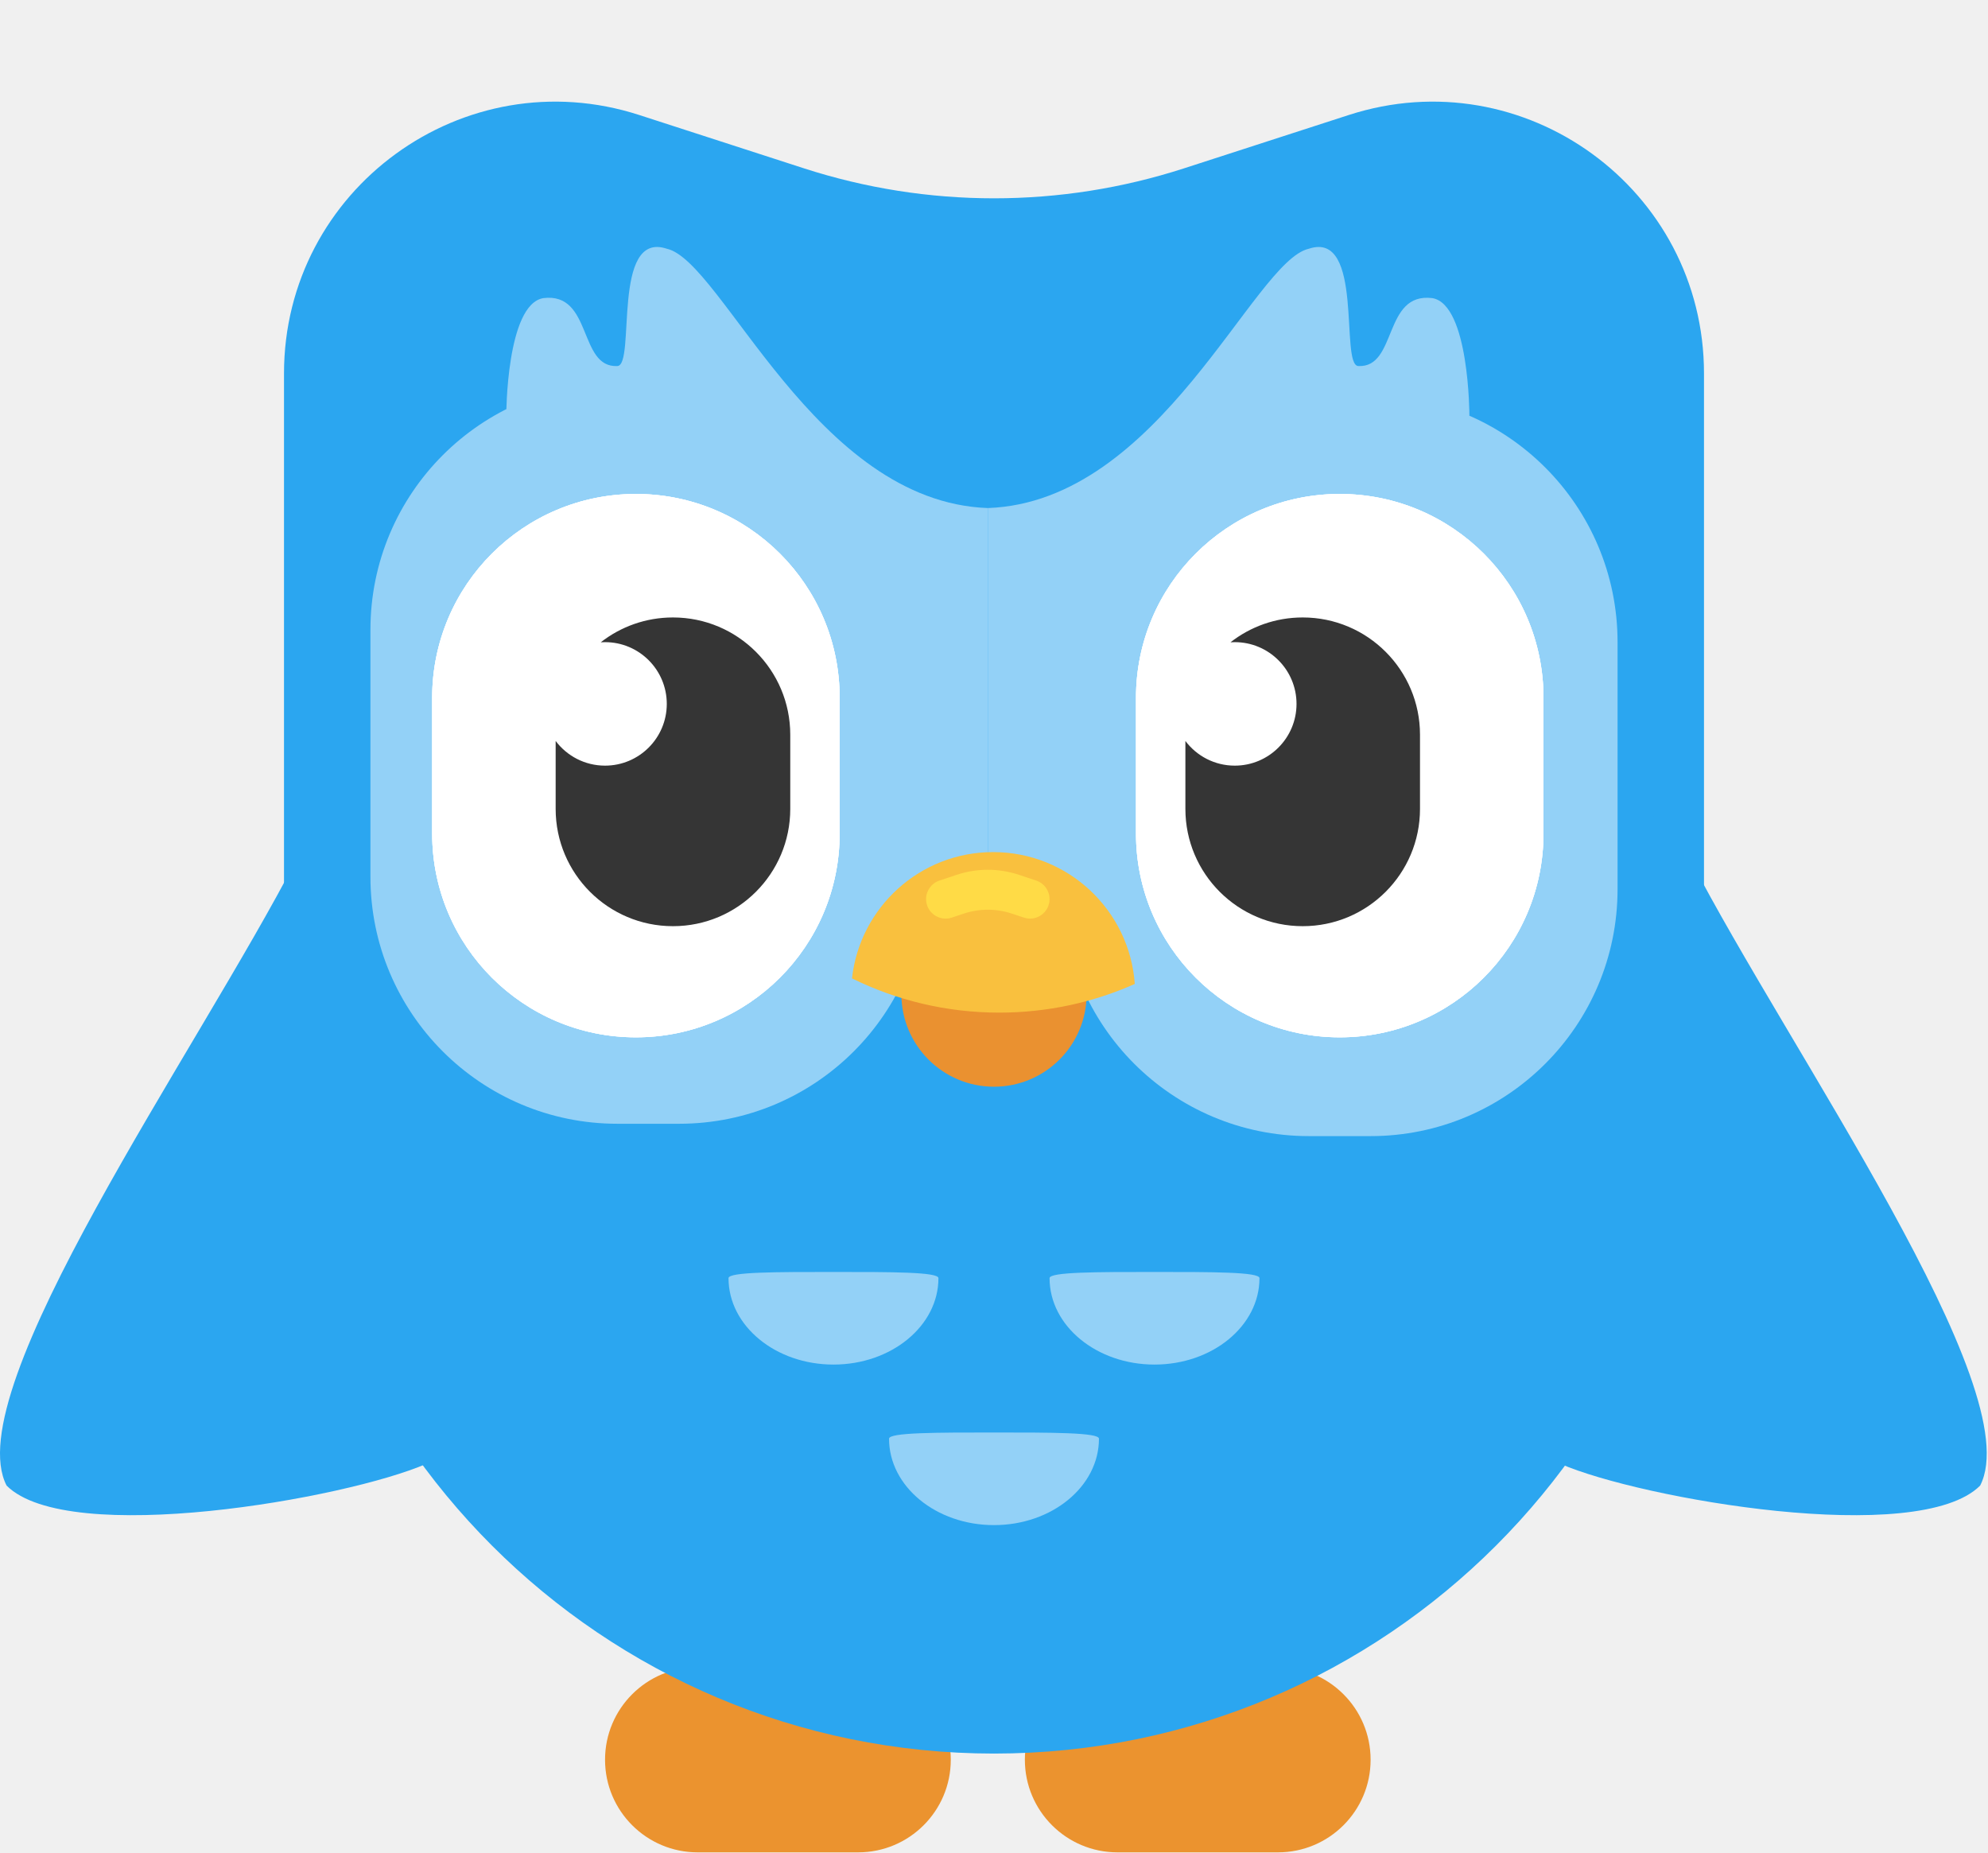
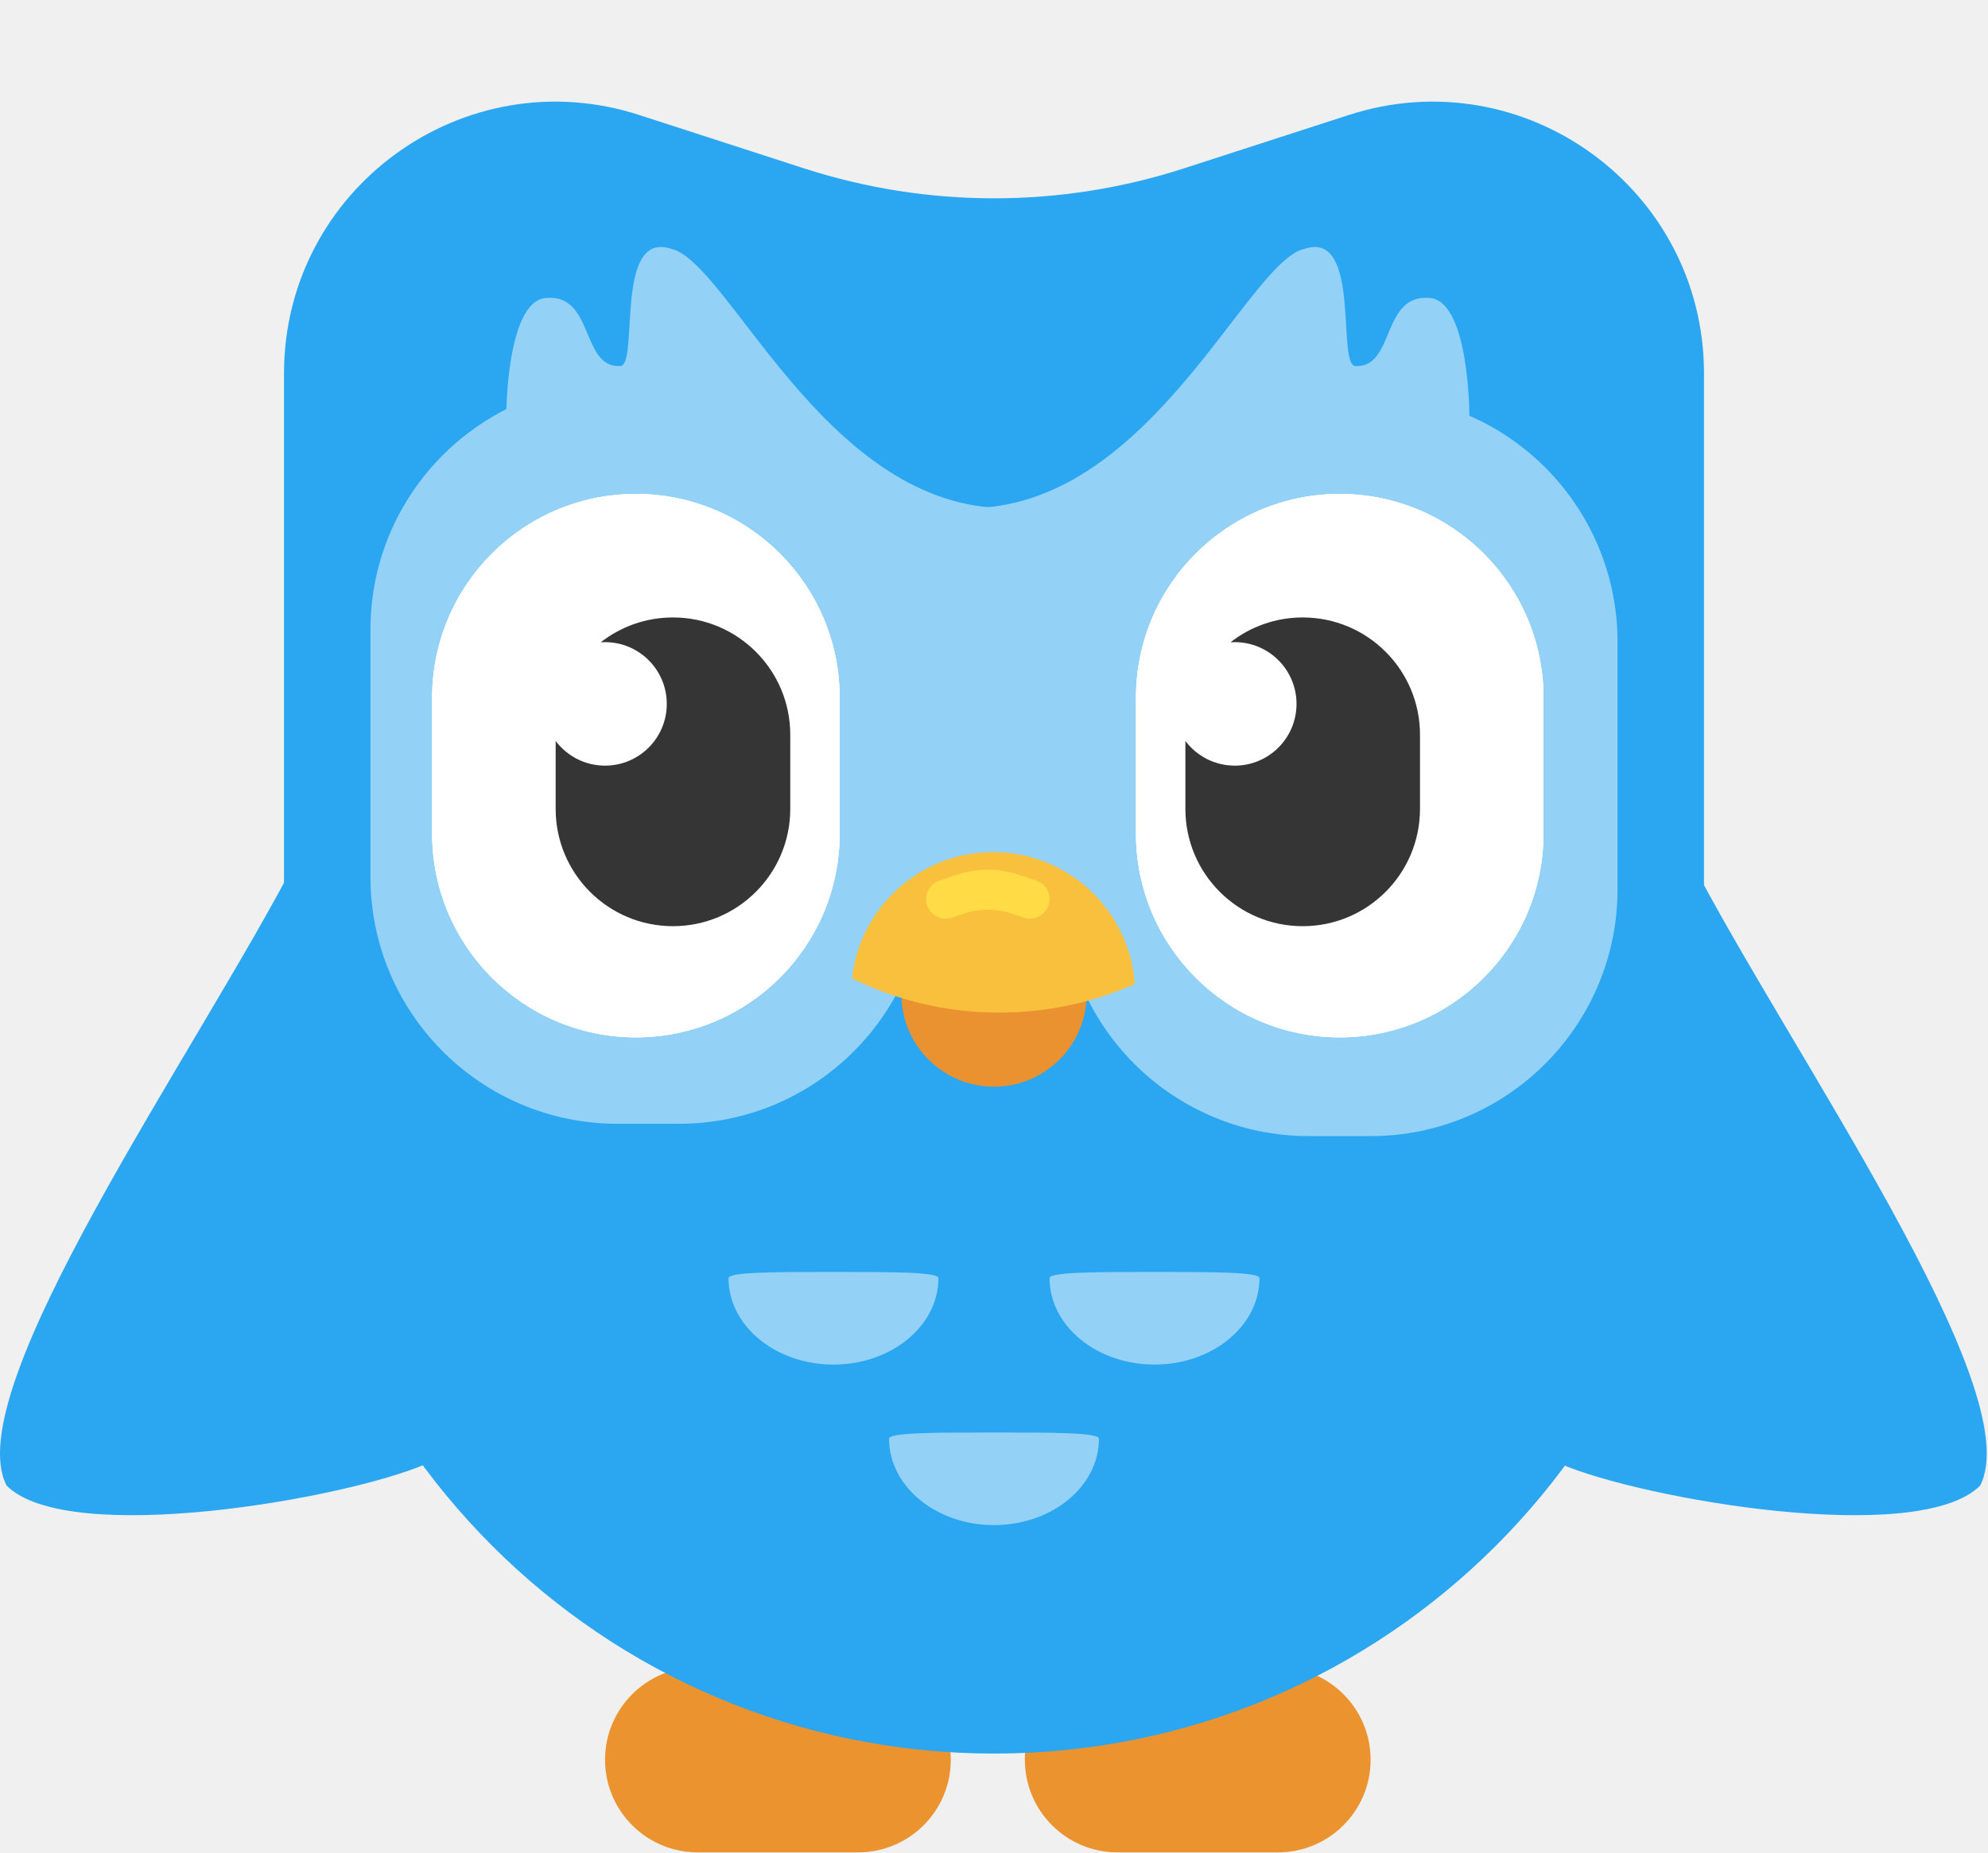
<svg xmlns="http://www.w3.org/2000/svg" width="161" height="150" viewBox="0 0 161 150" fill="none">
  <rect x="49" y="135" width="28" height="15" rx="7.5" fill="#EB932F" />
  <rect x="83" y="135" width="28" height="15" rx="7.5" fill="#EB932F" />
  <circle cx="80.5" cy="84.5" r="57.5" fill="#2BA6F0" />
  <path d="M23 30.246C23 15.31 37.566 4.715 51.776 9.315L65.101 13.629C75.111 16.869 85.889 16.869 95.899 13.629L109.224 9.315C123.435 4.715 138 15.31 138 30.246V84H23V30.246Z" fill="#2BA6F0" />
  <path d="M160.363 120.301C155.363 125.302 132.863 121.367 126.363 118.534C124.697 93.034 128.863 54.034 136.863 69.534C144.863 85.034 164.363 112.534 160.363 120.301Z" fill="#2BA6F0" />
  <path d="M0.535 120.301C5.535 125.302 28.035 121.367 34.535 118.534C36.201 93.034 32.035 54.034 24.035 69.534C16.035 85.034 -3.466 112.534 0.535 120.301Z" fill="#2BA6F0" />
-   <path d="M44 24.141C41 24.65 41 33.641 41 33.641L63 72.641L80 77.641V41.141C66 40.642 58.5 21.142 54 20.141C49.5 18.642 51.5 29.567 50 29.641C46.825 29.8 48 23.642 44 24.141Z" fill="#93D1F7" />
-   <path d="M116 24.141C119 24.65 119 33.641 119 33.641L97 72.641L80 77.641V41.141C94 40.642 101.5 21.142 106 20.141C110.5 18.642 108.5 29.567 110 29.641C113.175 29.8 112 23.642 116 24.141Z" fill="#93D1F7" />
+   <path d="M44.077 24.141C41 24.65 41 33.641 41 33.641L63.564 72.641L81 77.641V41.141C66.641 40.642 58.949 21.142 54.333 20.141C49.718 18.642 51.769 29.567 50.231 29.641C46.975 29.8 48.179 23.642 44.077 24.141Z" fill="#93D1F7" />
+   <path d="M115.923 24.141C119 24.65 119 33.641 119 33.641L96.436 72.641L79 77.641V41.141C93.359 40.642 101.051 21.142 105.667 20.141C110.282 18.642 108.231 29.567 109.769 29.641C113.025 29.8 111.82 23.642 115.923 24.141Z" fill="#93D1F7" />
  <rect x="30" y="31" width="45" height="60" rx="20" fill="#93D1F7" />
  <rect x="86" y="32" width="45" height="60" rx="20" fill="#93D1F7" />
  <rect x="35" y="40" width="33" height="44" rx="16.5" fill="white" />
  <rect x="35" y="40" width="33" height="44" rx="16.5" fill="white" />
  <rect x="35" y="40" width="33" height="44" rx="16.5" fill="white" />
  <rect x="92" y="40" width="33" height="44" rx="16.5" fill="white" />
  <rect x="92" y="40" width="33" height="44" rx="16.5" fill="white" />
  <rect x="92" y="40" width="33" height="44" rx="16.5" fill="white" />
  <path fill-rule="evenodd" clip-rule="evenodd" d="M48.653 52.012C48.768 52.004 48.883 52 49 52C51.761 52 54 54.239 54 57C54 59.761 51.761 62 49 62C47.364 62 45.912 61.215 45 60.001V65.5C45 70.747 49.253 75 54.5 75C59.747 75 64 70.747 64 65.5V59.5C64 54.253 59.747 50 54.5 50C52.295 50 50.265 50.751 48.653 52.012Z" fill="white" />
  <path fill-rule="evenodd" clip-rule="evenodd" d="M48.653 52.012C48.768 52.004 48.883 52 49 52C51.761 52 54 54.239 54 57C54 59.761 51.761 62 49 62C47.364 62 45.912 61.215 45 60.001V65.5C45 70.747 49.253 75 54.5 75C59.747 75 64 70.747 64 65.5V59.5C64 54.253 59.747 50 54.5 50C52.295 50 50.265 50.751 48.653 52.012Z" fill="white" />
  <path fill-rule="evenodd" clip-rule="evenodd" d="M48.653 52.012C48.768 52.004 48.883 52 49 52C51.761 52 54 54.239 54 57C54 59.761 51.761 62 49 62C47.364 62 45.912 61.215 45 60.001V65.5C45 70.747 49.253 75 54.5 75C59.747 75 64 70.747 64 65.5V59.5C64 54.253 59.747 50 54.5 50C52.295 50 50.265 50.751 48.653 52.012Z" fill="#353535" />
  <path fill-rule="evenodd" clip-rule="evenodd" d="M99.653 52.012C99.768 52.004 99.883 52 100 52C102.761 52 105 54.239 105 57C105 59.761 102.761 62 100 62C98.365 62 96.912 61.215 96 60.001V65.5C96 70.747 100.253 75 105.5 75C110.747 75 115 70.747 115 65.5V59.5C115 54.253 110.747 50 105.5 50C103.295 50 101.265 50.751 99.653 52.012Z" fill="white" />
  <path fill-rule="evenodd" clip-rule="evenodd" d="M99.653 52.012C99.768 52.004 99.883 52 100 52C102.761 52 105 54.239 105 57C105 59.761 102.761 62 100 62C98.365 62 96.912 61.215 96 60.001V65.5C96 70.747 100.253 75 105.5 75C110.747 75 115 70.747 115 65.5V59.5C115 54.253 110.747 50 105.5 50C103.295 50 101.265 50.751 99.653 52.012Z" fill="white" />
  <path fill-rule="evenodd" clip-rule="evenodd" d="M99.653 52.012C99.768 52.004 99.883 52 100 52C102.761 52 105 54.239 105 57C105 59.761 102.761 62 100 62C98.365 62 96.912 61.215 96 60.001V65.5C96 70.747 100.253 75 105.5 75C110.747 75 115 70.747 115 65.5V59.5C115 54.253 110.747 50 105.5 50C103.295 50 101.265 50.751 99.653 52.012Z" fill="#353535" />
  <circle cx="80.5" cy="80.5" r="7.5" fill="#EA9130" />
  <path fill-rule="evenodd" clip-rule="evenodd" d="M69 79.228C69.633 73.475 74.509 69 80.43 69C86.505 69 91.48 73.71 91.902 79.678C88.549 81.171 84.837 82 80.93 82C76.648 82 72.598 81.003 69 79.228Z" fill="#F9C03E" />
  <path d="M75 72.806C75 72.126 75.436 71.522 76.081 71.306L77.47 70.843C79.112 70.296 80.888 70.296 82.53 70.843L83.919 71.306C84.565 71.522 85 72.126 85 72.806C85 73.885 83.943 74.648 82.919 74.306L81.953 73.984C80.685 73.562 79.315 73.562 78.048 73.984L77.081 74.306C76.057 74.648 75 73.885 75 72.806Z" fill="#FFDB46" />
  <path d="M102 103.5C102 107.366 98.194 110.5 93.5 110.5C88.806 110.5 85 107.366 85 103.5C85 103 88.806 103 93.5 103C98.194 103 102 103 102 103.5Z" fill="#93D1F7" />
  <path d="M76 103.5C76 107.366 72.194 110.5 67.5 110.5C62.806 110.5 59 107.366 59 103.5C59 103 62.806 103 67.5 103C72.194 103 76 103 76 103.5Z" fill="#93D1F7" />
  <path d="M89 116.5C89 120.366 85.194 123.5 80.5 123.5C75.806 123.5 72 120.366 72 116.5C72 116 75.806 116 80.5 116C85.194 116 89 116 89 116.5Z" fill="#93D1F7" />
</svg>
